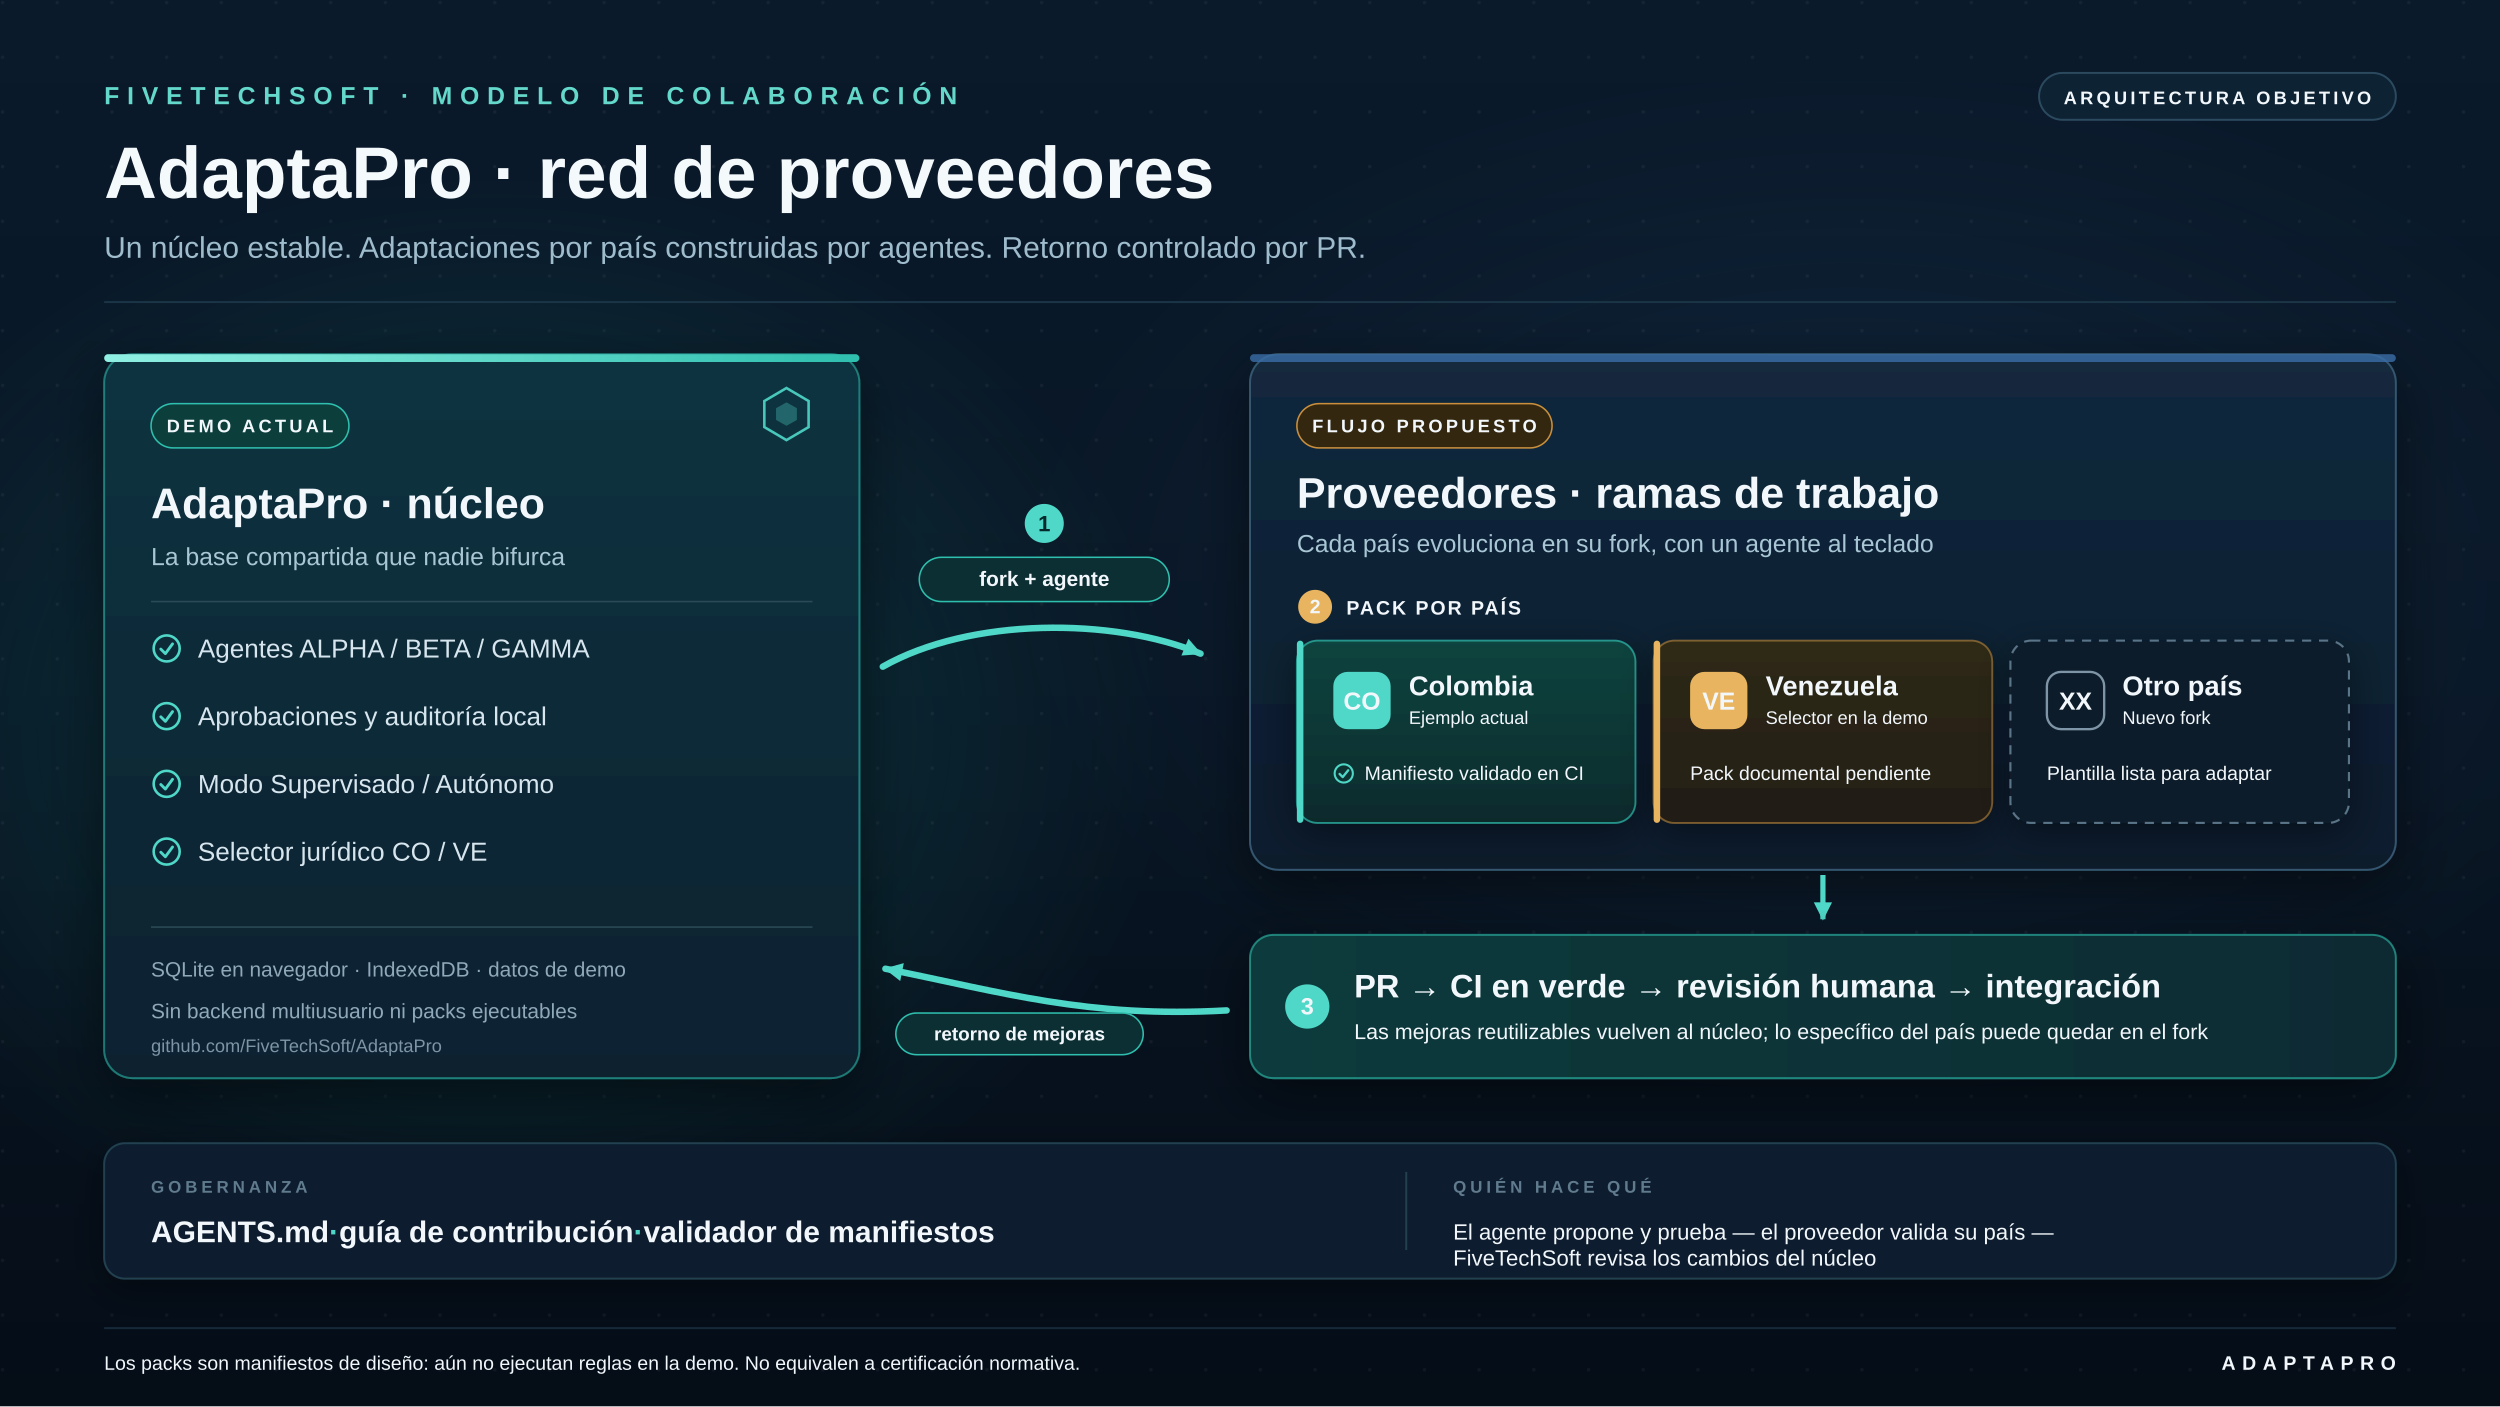
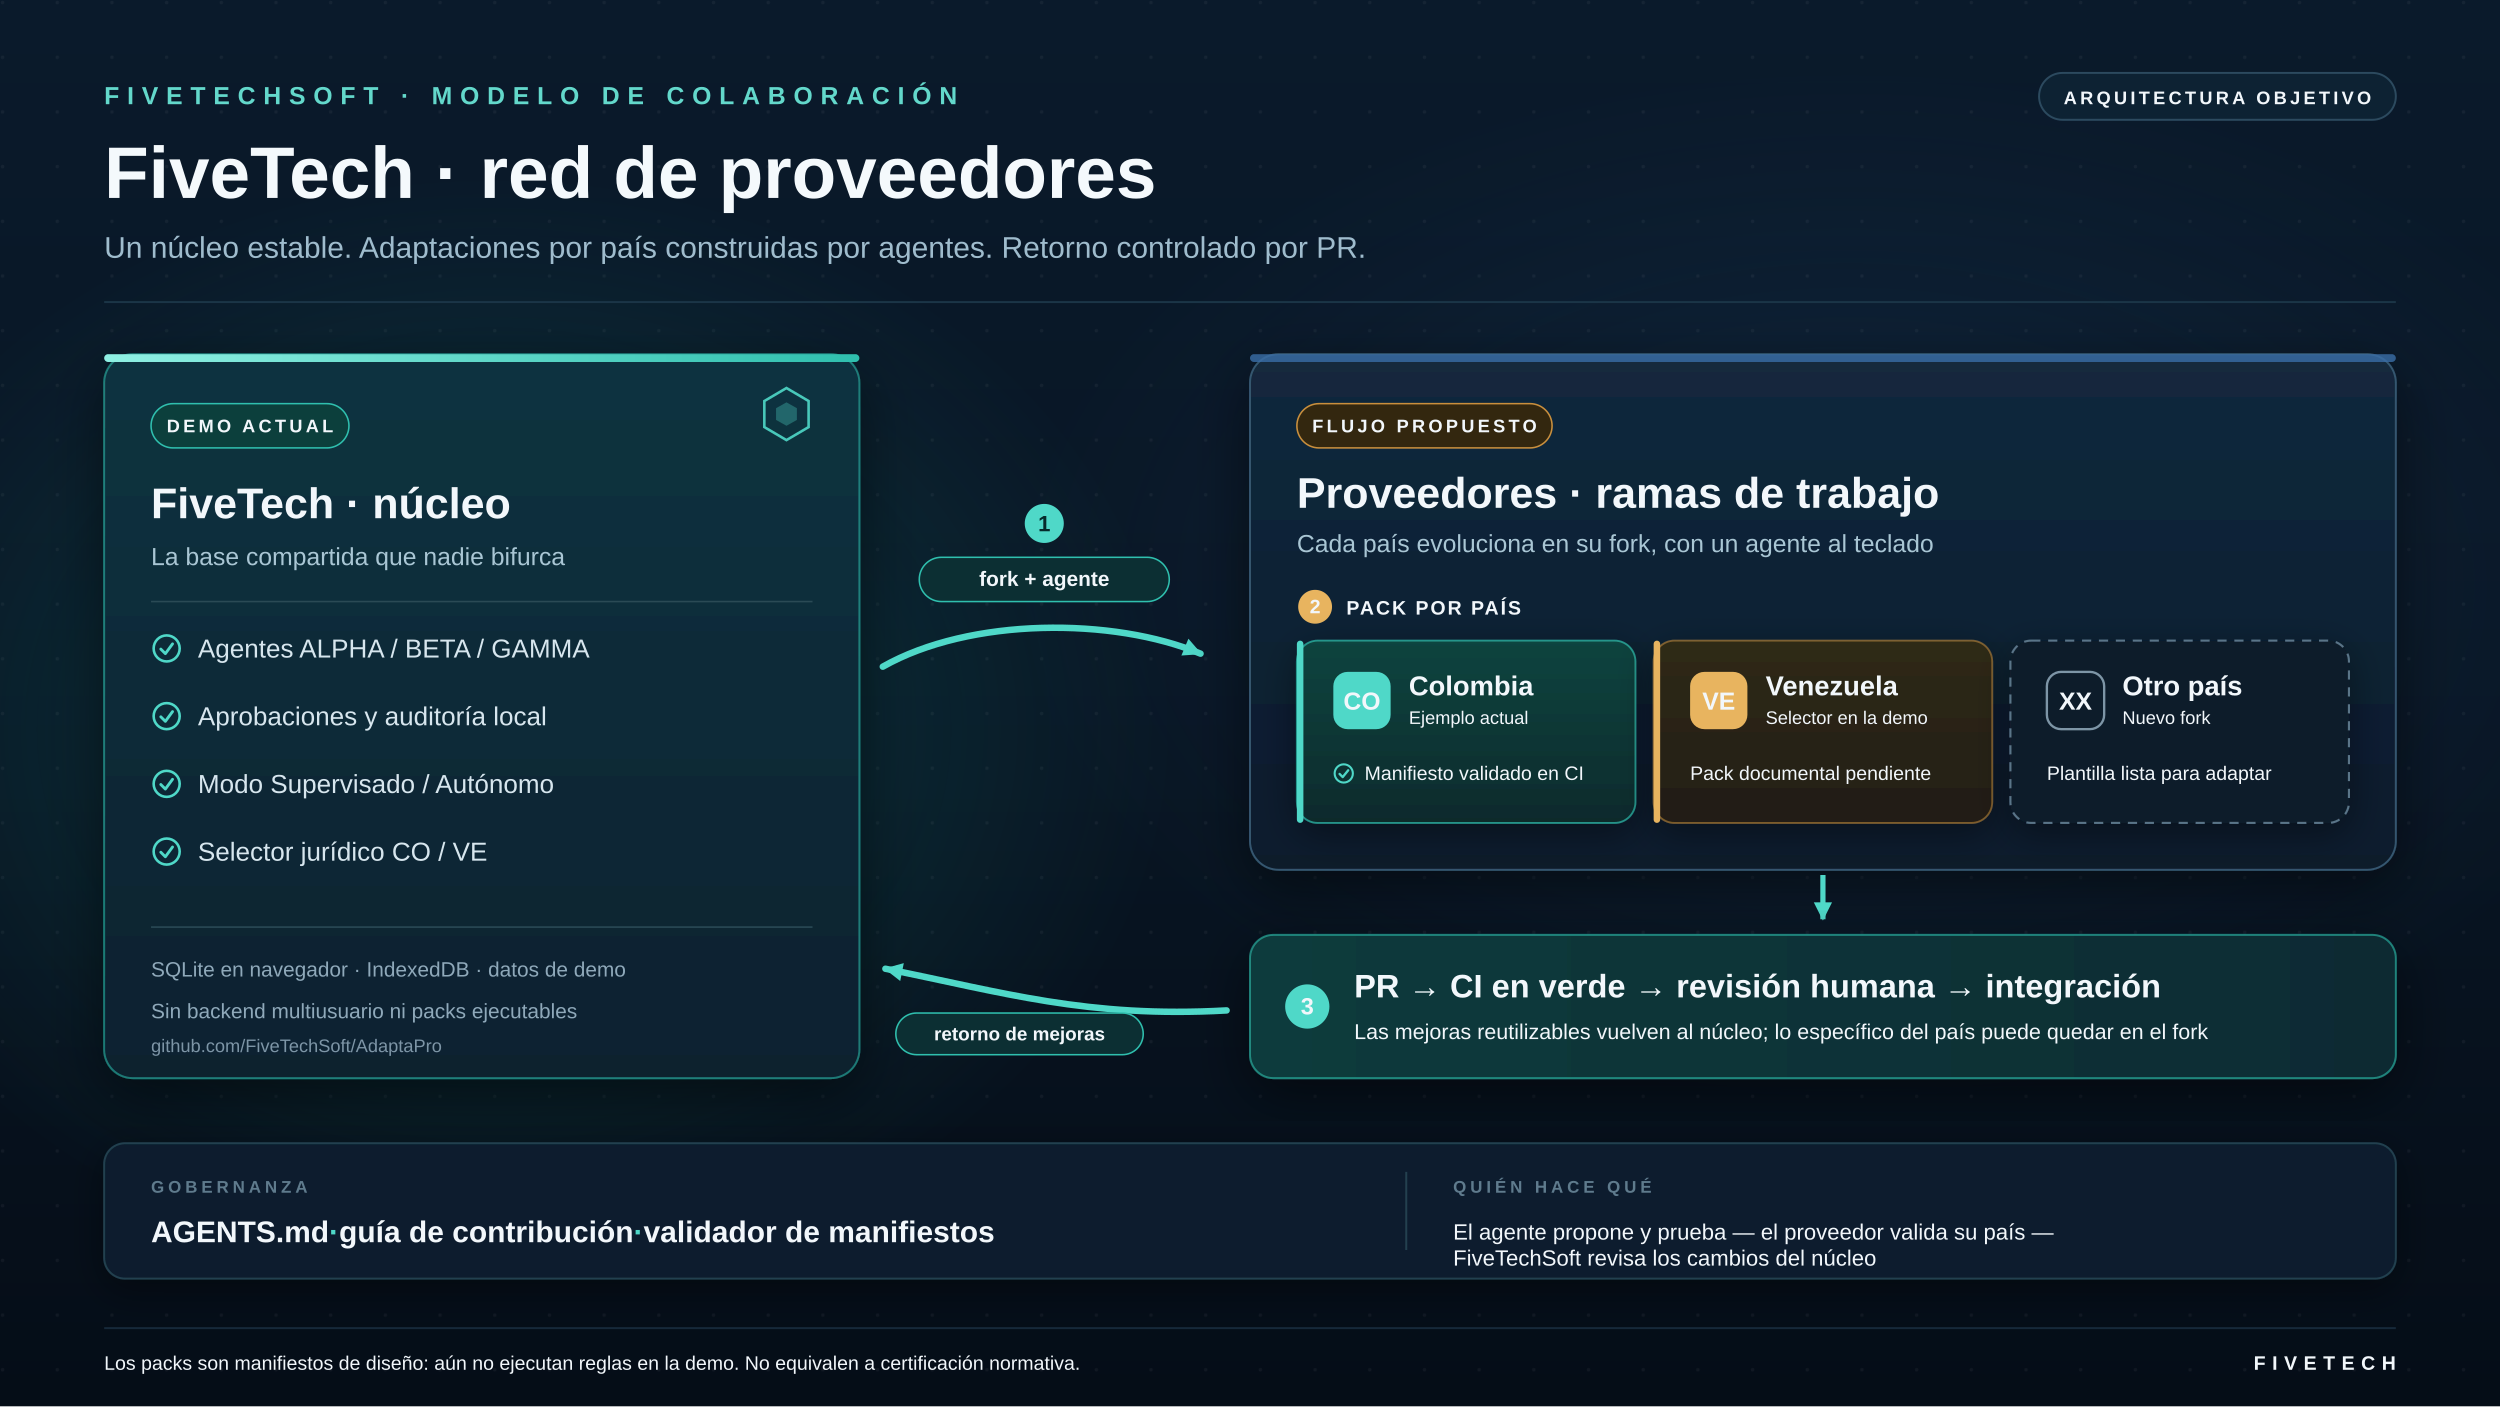
<svg xmlns="http://www.w3.org/2000/svg" width="1920" height="1080" viewBox="0 0 1920 1080">
  <defs>
    <linearGradient id="bg" x1="0" y1="0" x2="0" y2="1">
      <stop offset="0" stop-color="#0a1a2b" />
      <stop offset="0.55" stop-color="#081523" />
      <stop offset="1" stop-color="#050d17" />
    </linearGradient>
    <radialGradient id="glowCore" cx="0.5" cy="0.5" r="0.5">
      <stop offset="0" stop-color="#1fb9a6" stop-opacity="0.22" />
      <stop offset="1" stop-color="#1fb9a6" stop-opacity="0" />
    </radialGradient>
    <radialGradient id="glowProv" cx="0.5" cy="0.5" r="0.5">
      <stop offset="0" stop-color="#3a6ea8" stop-opacity="0.16" />
      <stop offset="1" stop-color="#3a6ea8" stop-opacity="0" />
    </radialGradient>
    <linearGradient id="corePanel" x1="0" y1="0" x2="0" y2="1">
      <stop offset="0" stop-color="#0f3340" />
      <stop offset="1" stop-color="#0a212f" />
    </linearGradient>
    <linearGradient id="provPanel" x1="0" y1="0" x2="0" y2="1">
      <stop offset="0" stop-color="#12293d" />
      <stop offset="1" stop-color="#0c1b2c" />
    </linearGradient>
    <linearGradient id="prBand" x1="0" y1="0" x2="1" y2="0">
      <stop offset="0" stop-color="#0e3b3c" />
      <stop offset="1" stop-color="#0b2b33" />
    </linearGradient>
    <linearGradient id="tealStroke" x1="0" y1="0" x2="1" y2="0">
      <stop offset="0" stop-color="#8ff0e3" />
      <stop offset="1" stop-color="#2fbfae" />
    </linearGradient>
    <linearGradient id="cardCO" x1="0" y1="0" x2="0" y2="1">
      <stop offset="0" stop-color="#11443f" />
      <stop offset="1" stop-color="#0d2a2c" />
    </linearGradient>
    <linearGradient id="cardVE" x1="0" y1="0" x2="0" y2="1">
      <stop offset="0" stop-color="#2f2a18" />
      <stop offset="1" stop-color="#221d12" />
    </linearGradient>
    <pattern id="dots" width="42" height="42" patternUnits="userSpaceOnUse">
      <circle cx="2" cy="2" r="1.4" fill="#ffffff" opacity="0.045" />
    </pattern>
    <filter id="shadow" x="-30%" y="-30%" width="160%" height="160%">
      <feDropShadow dx="0" dy="14" stdDeviation="22" flood-color="#000000" flood-opacity="0.5" />
    </filter>
    <filter id="shadowSoft" x="-30%" y="-30%" width="160%" height="160%">
      <feDropShadow dx="0" dy="8" stdDeviation="14" flood-color="#000000" flood-opacity="0.4" />
    </filter>
    <marker id="arrTeal" markerUnits="userSpaceOnUse" markerWidth="18" markerHeight="18" refX="13" refY="7" orient="auto">
      <path d="M0,0 L14,7 L0,14 Z" fill="#4fd8c8" />
    </marker>
    <marker id="arrAmber" markerUnits="userSpaceOnUse" markerWidth="18" markerHeight="18" refX="13" refY="7" orient="auto">
      <path d="M0,0 L12,6 L0,12 Z" fill="#e8b45f" />
    </marker>
    <style>
      text{font-family:'Helvetica Neue',Arial,'Liberation Sans',sans-serif;fill:#f2f7fb}
      .eyebrow{font-size:19px;font-weight:700;letter-spacing:6px;fill:#63d8cb}
      .title{font-size:56px;font-weight:700;fill:#f4f9fc}
      .subtitle{font-size:23px;fill:#9fbccd}
      .badge{font-size:14px;font-weight:700;letter-spacing:2.5px}
      .h1{font-size:33px;font-weight:700}
      .h2{font-size:19px;fill:#a9c6d4}
      .body{font-size:20px;fill:#d7e6ee}
      .small{font-size:16px;fill:#8fa9ba}
      .tiny{font-size:14px;fill:#7d95a6}
      .micro{font-size:13px;font-weight:700;letter-spacing:3px;fill:#5f7b8d}
      .steplbl{font-size:16px;font-weight:700;letter-spacing:1.5px;fill:#bfe9e1}
      .stepnum{font-size:17px;font-weight:700;fill:#062a2b}
    </style>
    <linearGradient id="titleGrad" x1="0" y1="0" x2="1" y2="0">
      <stop offset="0" stop-color="#f6fbfd" />
      <stop offset="1" stop-color="#9fe8dd" />
    </linearGradient>
  </defs>
  <rect width="1920" height="1080" fill="url(#bg)" />
  <rect width="1920" height="1080" fill="url(#dots)" />
  <ellipse cx="380" cy="560" rx="520" ry="430" fill="url(#glowCore)" />
  <ellipse cx="1420" cy="450" rx="640" ry="400" fill="url(#glowProv)" />
  <text class="eyebrow" x="80" y="80">FIVETECHSOFT · MODELO DE COLABORACIÓN</text>
  <g>
    <rect x="1566" y="56" width="274" height="36" rx="18" fill="#0d2233" stroke="#2c4a5f" stroke-width="1.5" />
    <text x="1703" y="80" text-anchor="middle" font-size="14" font-weight="700" letter-spacing="2.5" fill="#e8b45f">ARQUITECTURA OBJETIVO</text>
  </g>
-   <text class="title" x="80" y="152" fill="url(#titleGrad)">AdaptaPro · red de proveedores</text>
+   <text class="title" x="80" y="152" fill="url(#titleGrad)">FiveTech · red de proveedores</text>
  <text class="subtitle" x="80" y="198">Un núcleo estable. Adaptaciones por país construidas por agentes. Retorno controlado por PR.</text>
  <line x1="80" y1="232" x2="1840" y2="232" stroke="#1b3547" stroke-width="1.5" />
  <g filter="url(#shadow)">
    <rect x="80" y="272" width="580" height="556" rx="22" fill="url(#corePanel)" stroke="#2fbfae" stroke-opacity="0.55" stroke-width="1.5" />
  </g>
  <rect x="80" y="272" width="580" height="6" rx="3" fill="url(#tealStroke)" />
  <rect x="116" y="310" width="152" height="34" rx="17" fill="#0c3f3c" stroke="#2fbfae" stroke-width="1.2" />
  <text class="badge" x="192" y="332" text-anchor="middle" fill="#7de9db">DEMO ACTUAL</text>
  <g transform="translate(604,318)" opacity="0.9">
    <path d="M0,-20 L17,-10 L17,10 L0,20 L-17,10 L-17,-10 Z" fill="none" stroke="#4fd8c8" stroke-width="2" />
    <path d="M0,-9 L8,-4.5 L8,4.5 L0,9 L-8,4.5 L-8,-4.5 Z" fill="#4fd8c8" opacity="0.35" />
  </g>
-   <text class="h1" x="116" y="398">AdaptaPro · núcleo</text>
+   <text class="h1" x="116" y="398">FiveTech · núcleo</text>
  <text class="h2" x="116" y="434">La base compartida que nadie bifurca</text>
  <line x1="116" y1="462" x2="624" y2="462" stroke="#2a4a55" stroke-width="1.2" />
  <g>
    <circle cx="128" cy="498" r="10" fill="none" stroke="#4fd8c8" stroke-width="2" />
    <path d="M123.5,498.5 L127,502 L132.5,494.5" fill="none" stroke="#4fd8c8" stroke-width="2.2" stroke-linecap="round" stroke-linejoin="round" />
    <text class="body" x="152" y="505">Agentes ALPHA / BETA / GAMMA</text>
    <circle cx="128" cy="550" r="10" fill="none" stroke="#4fd8c8" stroke-width="2" />
    <path d="M123.5,550.5 L127,554 L132.5,546.5" fill="none" stroke="#4fd8c8" stroke-width="2.2" stroke-linecap="round" stroke-linejoin="round" />
    <text class="body" x="152" y="557">Aprobaciones y auditoría local</text>
    <circle cx="128" cy="602" r="10" fill="none" stroke="#4fd8c8" stroke-width="2" />
    <path d="M123.5,602.5 L127,606 L132.5,598.5" fill="none" stroke="#4fd8c8" stroke-width="2.2" stroke-linecap="round" stroke-linejoin="round" />
    <text class="body" x="152" y="609">Modo Supervisado / Autónomo</text>
    <circle cx="128" cy="654" r="10" fill="none" stroke="#4fd8c8" stroke-width="2" />
    <path d="M123.5,654.5 L127,658 L132.5,650.5" fill="none" stroke="#4fd8c8" stroke-width="2.2" stroke-linecap="round" stroke-linejoin="round" />
    <text class="body" x="152" y="661">Selector jurídico CO / VE</text>
  </g>
  <line x1="116" y1="712" x2="624" y2="712" stroke="#2a4a55" stroke-width="1.2" />
  <text class="small" x="116" y="750">SQLite en navegador · IndexedDB · datos de demo</text>
  <text class="small" x="116" y="782">Sin backend multiusuario ni packs ejecutables</text>
  <text class="tiny" x="116" y="808" fill="#5f7b8d">github.com/FiveTechSoft/AdaptaPro</text>
  <path d="M678,512 C745,474 855,474 922,502" fill="none" stroke="#4fd8c8" stroke-width="5" stroke-linecap="round" marker-end="url(#arrTeal)" />
  <circle cx="802" cy="402" r="15" fill="#4fd8c8" />
  <text class="stepnum" x="802" y="408" text-anchor="middle">1</text>
  <rect x="706" y="428" width="192" height="34" rx="17" fill="#0c2f33" stroke="#2fbfae" stroke-width="1.2" />
  <text x="802" y="450" text-anchor="middle" font-size="16" font-weight="700" fill="#8fe6da">fork + agente</text>
  <g filter="url(#shadow)">
    <rect x="960" y="272" width="880" height="396" rx="22" fill="url(#provPanel)" stroke="#35576f" stroke-width="1.5" />
  </g>
  <rect x="960" y="272" width="880" height="6" rx="3" fill="#3a6ea8" opacity="0.8" />
  <rect x="996" y="310" width="196" height="34" rx="17" fill="#33270f" stroke="#c98f3d" stroke-width="1.2" />
  <text class="badge" x="1094" y="332" text-anchor="middle" fill="#eec27c">FLUJO PROPUESTO</text>
  <text class="h1" font-size="29" x="996" y="390">Proveedores · ramas de trabajo</text>
  <text class="h2" x="996" y="424">Cada país evoluciona en su fork, con un agente al teclado</text>
  <circle cx="1010" cy="466" r="13" fill="#e8b45f" />
  <text x="1010" y="471" text-anchor="middle" font-size="15" font-weight="700" fill="#3a2a08">2</text>
  <text x="1034" y="472" font-size="15" font-weight="700" letter-spacing="1.5" fill="#d9b06a">PACK POR PAÍS</text>
  <g filter="url(#shadowSoft)">
    <rect x="996" y="492" width="260" height="140" rx="16" fill="url(#cardCO)" stroke="#2fbfae" stroke-opacity="0.7" stroke-width="1.4" />
  </g>
  <rect x="996" y="492" width="5" height="140" rx="2.5" fill="#4fd8c8" />
  <rect x="1024" y="516" width="44" height="44" rx="11" fill="#4fd8c8" />
  <text x="1046" y="545" text-anchor="middle" font-size="19" font-weight="700" fill="#06302c">CO</text>
  <text x="1082" y="534" font-size="21" font-weight="700" fill="#f2f7fb">Colombia</text>
  <text x="1082" y="556" font-size="14" fill="#7de9db">Ejemplo actual</text>
  <g transform="translate(1024,586)">
    <circle cx="8" cy="8" r="7" fill="none" stroke="#4fd8c8" stroke-width="1.6" />
    <path d="M4.8,8.4 L7.2,10.8 L11.4,5.6" fill="none" stroke="#4fd8c8" stroke-width="1.8" stroke-linecap="round" stroke-linejoin="round" />
    <text x="24" y="13" font-size="15" fill="#c4dcd9">Manifiesto validado en CI</text>
  </g>
  <g filter="url(#shadowSoft)">
    <rect x="1270" y="492" width="260" height="140" rx="16" fill="url(#cardVE)" stroke="#c98f3d" stroke-opacity="0.55" stroke-width="1.4" />
  </g>
  <rect x="1270" y="492" width="5" height="140" rx="2.5" fill="#e8b45f" />
  <rect x="1298" y="516" width="44" height="44" rx="11" fill="#e8b45f" />
  <text x="1320" y="545" text-anchor="middle" font-size="19" font-weight="700" fill="#3a2a08">VE</text>
  <text x="1356" y="534" font-size="21" font-weight="700" fill="#f2f7fb">Venezuela</text>
  <text x="1356" y="556" font-size="14" fill="#eec27c">Selector en la demo</text>
  <text x="1298" y="599" font-size="15" fill="#b3a68a">Pack documental pendiente</text>
  <g filter="url(#shadowSoft)">
    <rect x="1544" y="492" width="260" height="140" rx="16" fill="#101f2c" stroke="#5a7488" stroke-width="1.6" stroke-dasharray="7 6" />
  </g>
  <rect x="1572" y="516" width="44" height="44" rx="11" fill="none" stroke="#7d95a6" stroke-width="1.8" />
  <text x="1594" y="545" text-anchor="middle" font-size="19" font-weight="700" fill="#9fb4c2">XX</text>
  <text x="1630" y="534" font-size="21" font-weight="700" fill="#c9d8e0">Otro país</text>
  <text x="1630" y="556" font-size="14" fill="#8fa3b1">Nuevo fork</text>
  <text x="1572" y="599" font-size="15" fill="#7d95a6">Plantilla lista para adaptar</text>
  <path d="M1400,672 L1400,706" fill="none" stroke="#4fd8c8" stroke-width="4" marker-end="url(#arrTeal)" />
  <g filter="url(#shadow)">
    <rect x="960" y="718" width="880" height="110" rx="18" fill="url(#prBand)" stroke="#2fbfae" stroke-opacity="0.6" stroke-width="1.5" />
  </g>
  <circle cx="1004" cy="773" r="17" fill="#4fd8c8" />
  <text x="1004" y="779" text-anchor="middle" font-size="18" font-weight="700" fill="#062a2b">3</text>
  <text x="1040" y="766" font-size="25" font-weight="700" fill="#f2f7fb">PR → CI en verde → revisión humana → integración</text>
  <text x="1040" y="798" font-size="16.5" fill="#a9c6bd">Las mejoras reutilizables vuelven al núcleo; lo específico del país puede quedar en el fork</text>
  <path d="M942,776 C835,782 770,762 680,744" fill="none" stroke="#4fd8c8" stroke-width="5" stroke-linecap="round" marker-end="url(#arrTeal)" />
  <rect x="688" y="778" width="190" height="32" rx="16" fill="#0c2f33" stroke="#2fbfae" stroke-width="1.2" />
  <text x="783" y="799" text-anchor="middle" font-size="14.5" font-weight="700" fill="#8fe6da">retorno de mejoras</text>
  <g filter="url(#shadowSoft)">
    <rect x="80" y="878" width="1760" height="104" rx="16" fill="#0c1f2e" stroke="#23404f" stroke-width="1.5" />
  </g>
  <text class="micro" x="116" y="916">GOBERNANZA</text>
  <text x="116" y="954" font-size="23" font-weight="700" fill="#e9f3f8">AGENTS.md<tspan fill="#4fd8c8"> · </tspan>guía de contribución<tspan fill="#4fd8c8"> · </tspan>validador de manifiestos</text>
  <line x1="1080" y1="900" x2="1080" y2="960" stroke="#23404f" stroke-width="1.5" />
  <text class="micro" x="1116" y="916">QUIÉN HACE QUÉ</text>
  <text x="1116" y="952" font-size="17" fill="#a9c2d1">El agente propone y prueba — el proveedor valida su país —</text>
  <text x="1116" y="972" font-size="17" fill="#a9c2d1">FiveTechSoft revisa los cambios del núcleo</text>
  <line x1="80" y1="1020" x2="1840" y2="1020" stroke="#16293a" stroke-width="1.5" />
  <text x="80" y="1052" font-size="15" fill="#7f97a8">Los packs son manifiestos de diseño: aún no ejecutan reglas en la demo. No equivalen a certificación normativa.</text>
-   <text x="1840" y="1052" text-anchor="end" font-size="15" font-weight="700" letter-spacing="5" fill="#63d8cb">ADAPTAPRO</text>
+   <text x="1840" y="1052" text-anchor="end" font-size="15" font-weight="700" letter-spacing="5" fill="#63d8cb">FIVETECH</text>
</svg>
